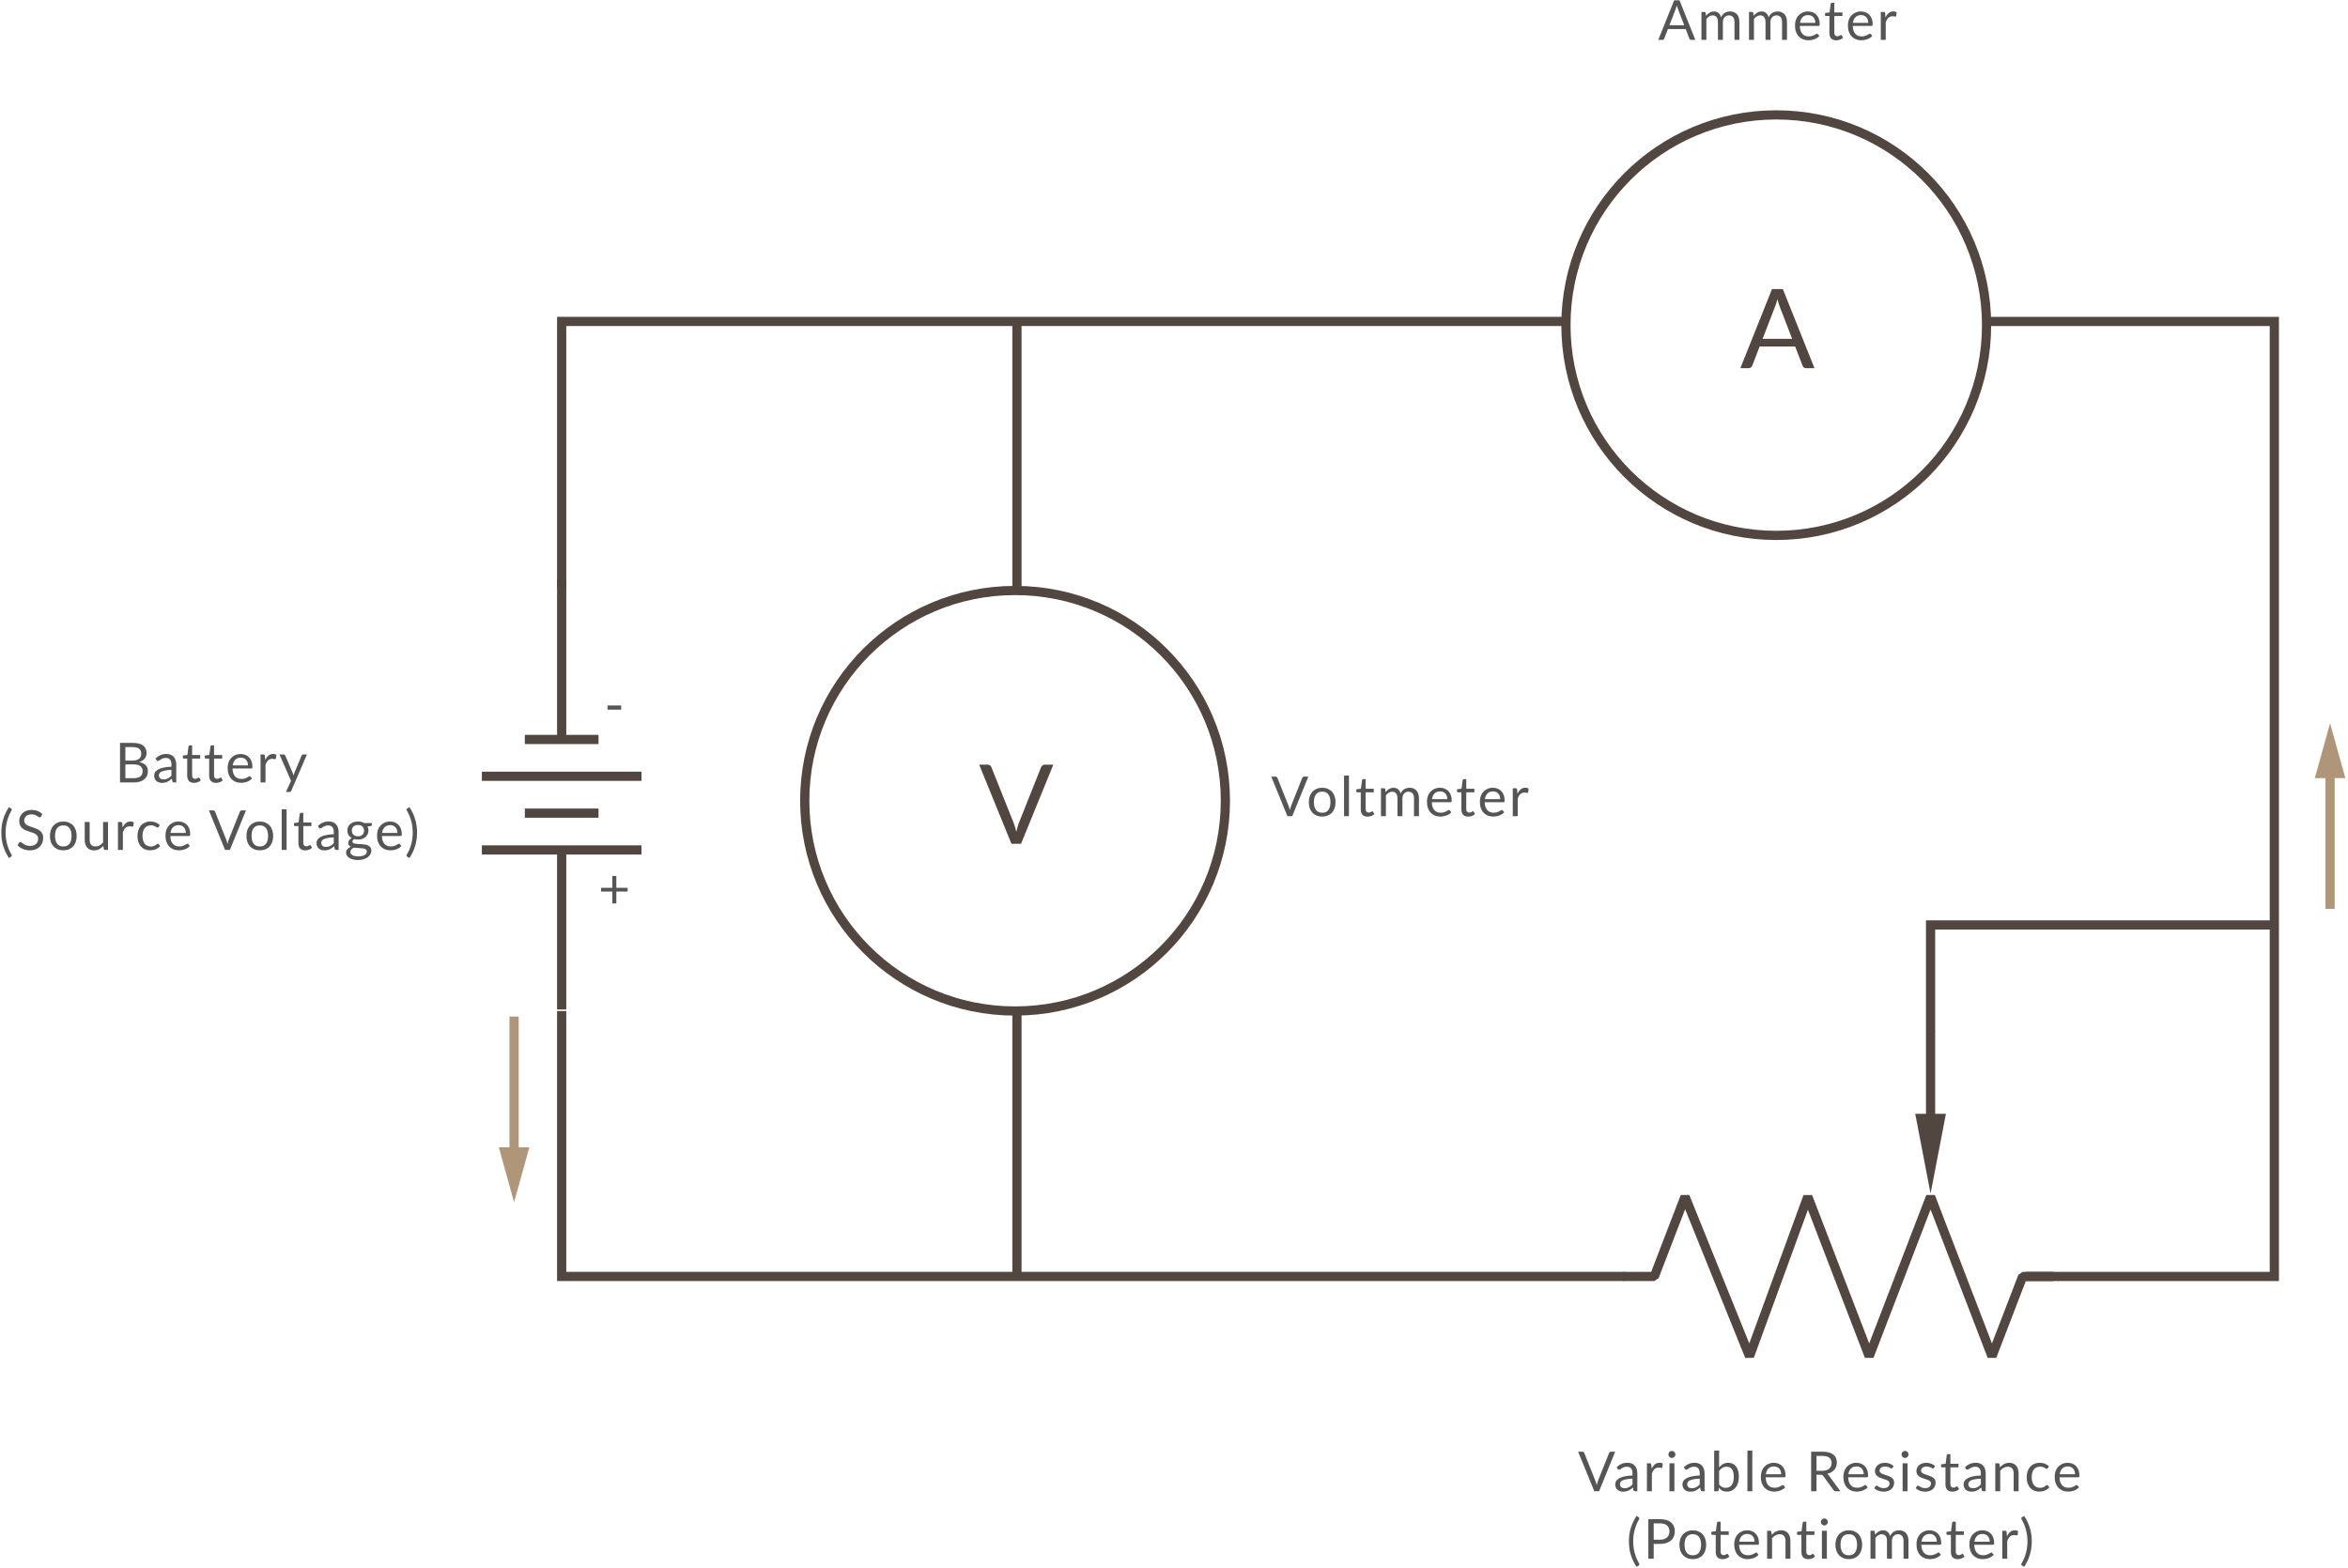
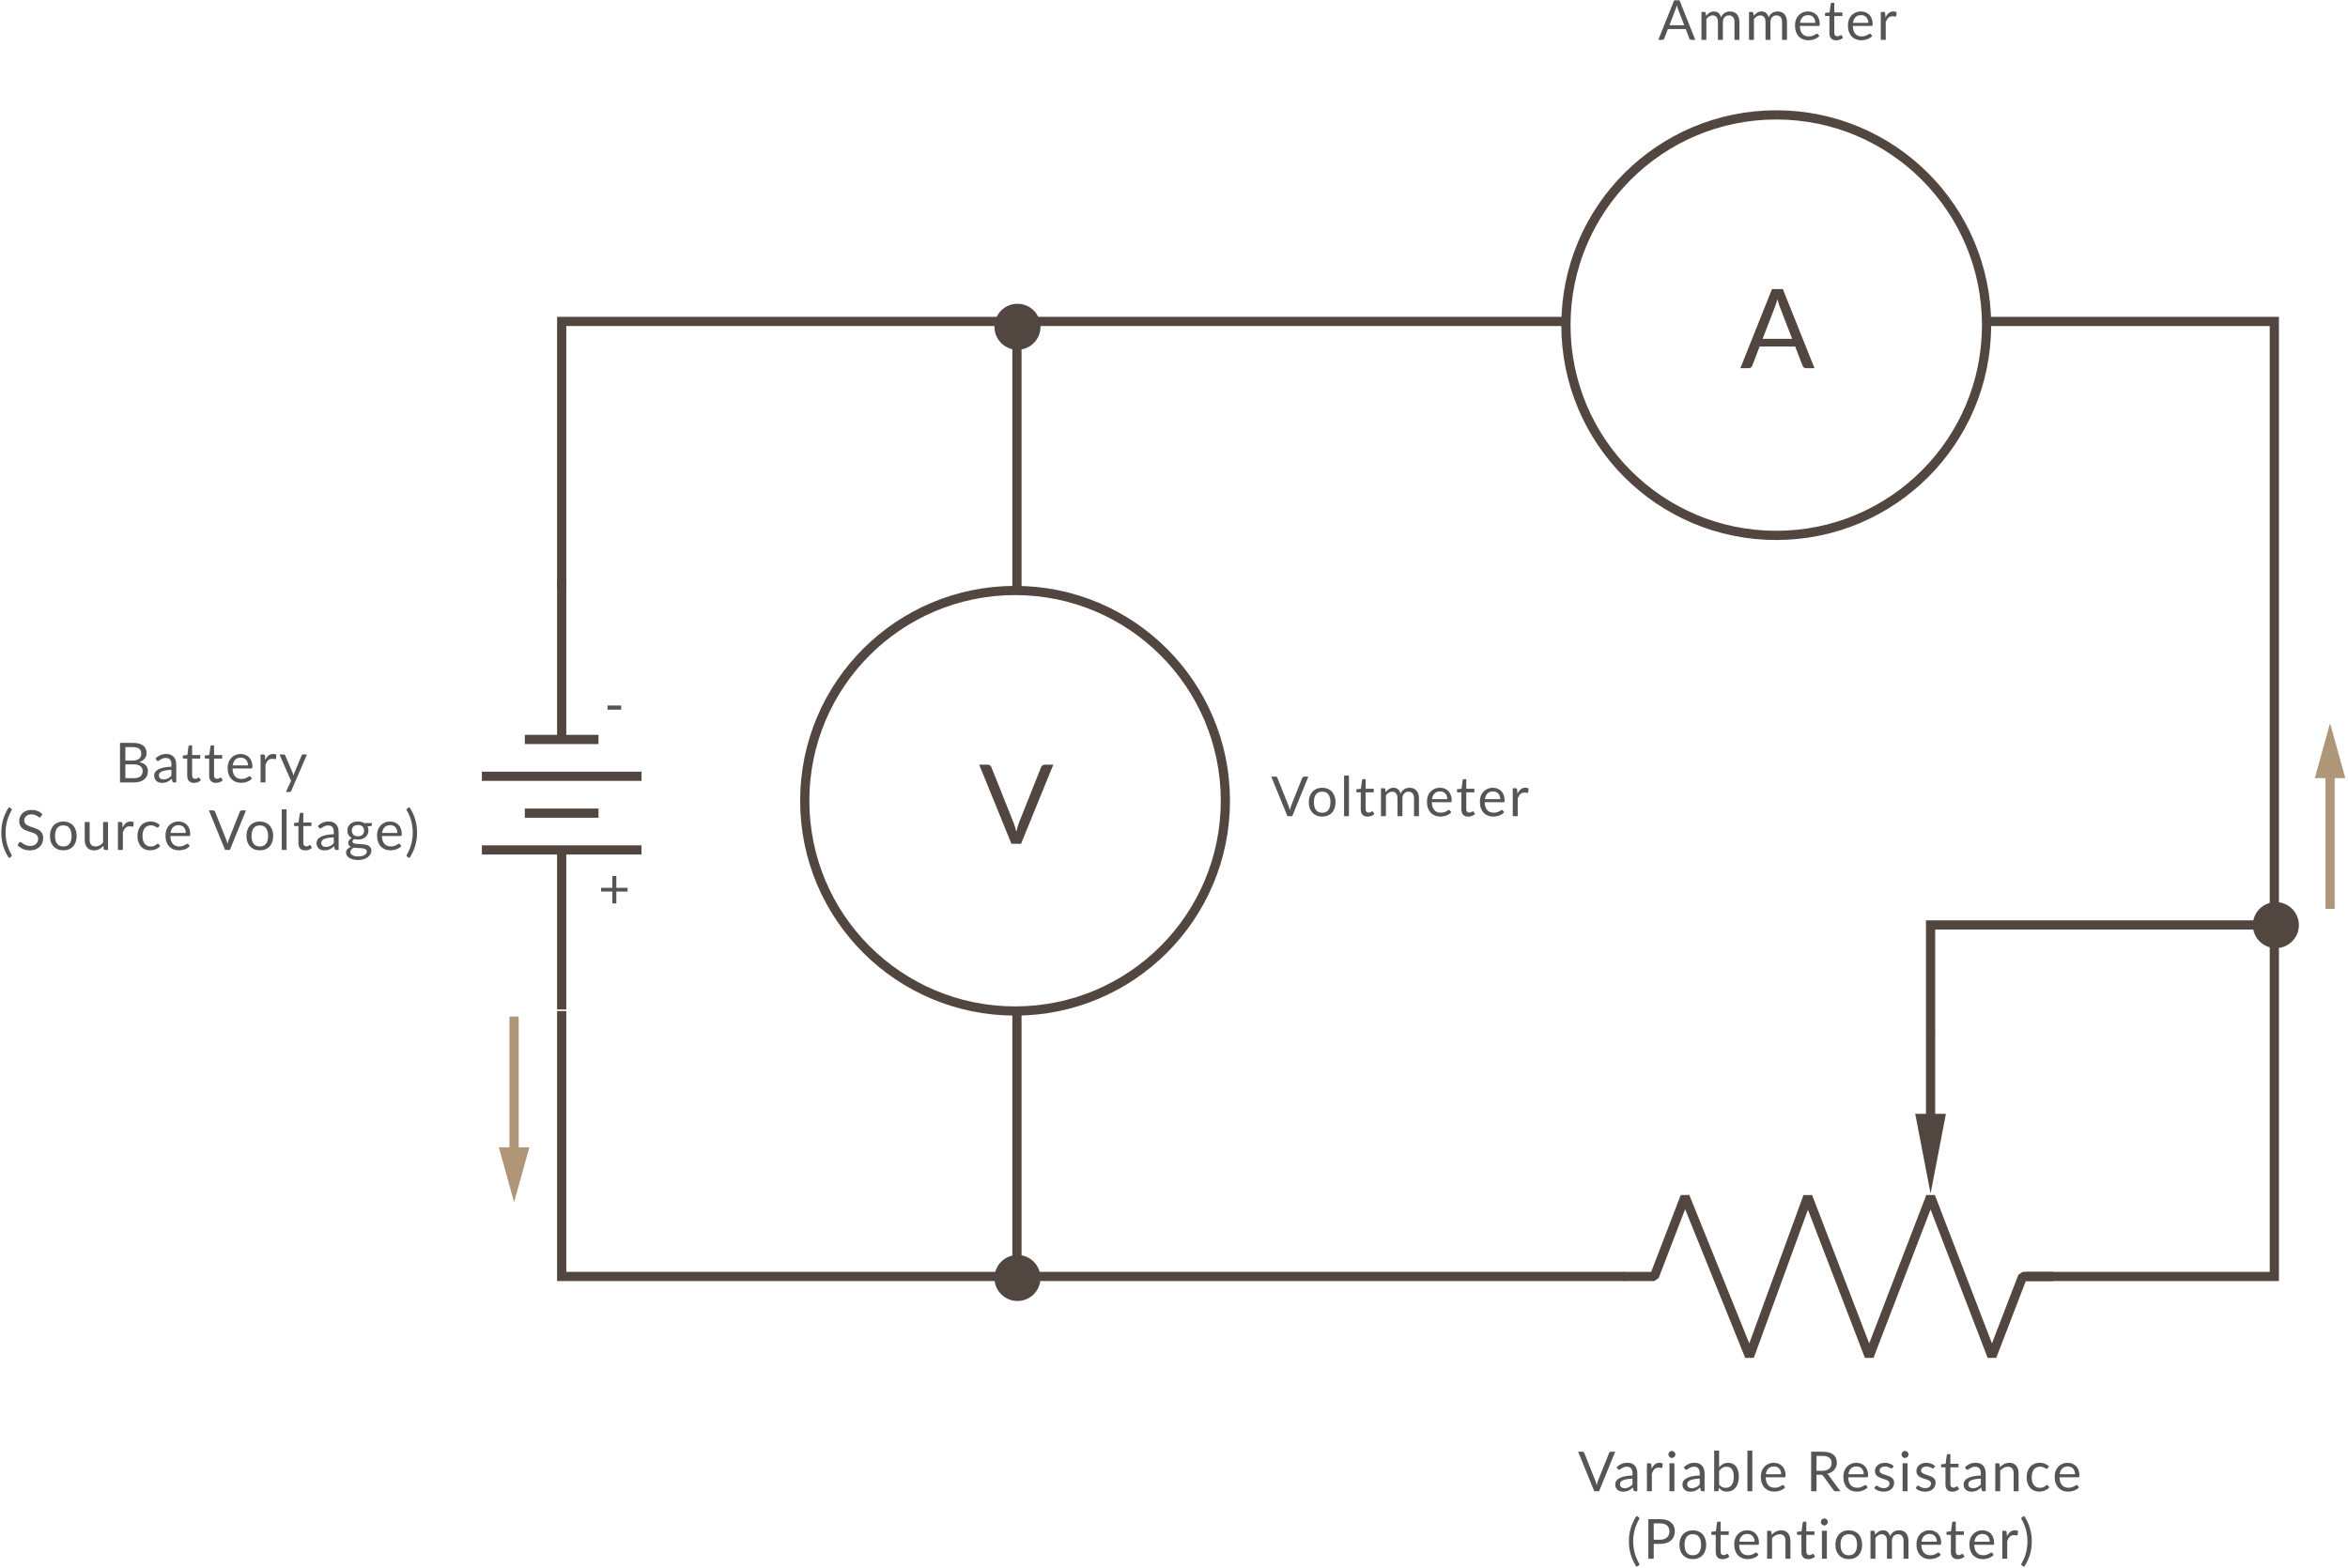
<svg xmlns="http://www.w3.org/2000/svg" width="765px" height="511px" viewBox="0 0 765 511" version="1.1">
  <defs />
  <g id="Page-1" stroke="none" stroke-width="1" fill="none" fill-rule="evenodd">
    <g id="Letter" transform="translate(-677, -583)">
      <g id="Resistance_Calc_Circuit" transform="translate(676, 578)">
        <g id="Multicell_Battery" transform="translate(184, 264) rotate(90) translate(-184, -264) translate(114, 238)" stroke="#524740" stroke-width="3">
          <path d="M0,26 L52,26" id="Path-2" />
          <path d="M88,26 L140,26" id="Path-2-Copy" />
          <path d="M52,14 L52,38" id="Path-3" />
          <path d="M64,1.42108547e-14 L64,52" id="Path-4" />
          <path d="M76,14 L76,38" id="Path-3-Copy" />
          <path d="M88,1.42108547e-14 L88,52" id="Path-4-Copy" />
        </g>
        <path d="M649.006,109.758 L742,109.758 C742,205.78 742,272.37 742,309.527 C742,346.685 742,383.842 742,421 L661,421" id="Path-2" stroke="#524740" stroke-width="3" />
        <polyline id="Path-3" stroke="#524740" stroke-width="3" points="184 334.5 184 421 530.359 421" />
        <text id="Voltmeter" font-family="Lato-Regular, Lato" font-size="18" font-weight="normal" letter-spacing="0.695" fill="#555555">
          <tspan x="415.146" y="271">Voltmeter</tspan>
        </text>
        <text id="+" font-family="Lato-Regular, Lato" font-size="18" font-weight="normal" letter-spacing="0.695" fill="#555555">
          <tspan x="195.932" y="301">+</tspan>
        </text>
        <text id="-" font-family="Lato-Regular, Lato" font-size="18" font-weight="normal" letter-spacing="0.695" fill="#555555">
          <tspan x="197.809" y="241">-</tspan>
        </text>
        <text id="Variable-Resistance" font-family="Lato-Regular, Lato" font-size="18" font-weight="normal" letter-spacing="0.695" fill="#555555">
          <tspan x="515.122" y="491">Variable Resistance</tspan>
          <tspan x="530.908" y="513">(Potentiometer)</tspan>
        </text>
        <text id="Ammeter" font-family="Lato-Regular, Lato" font-size="18" font-weight="normal" letter-spacing="0.695" fill="#555555">
          <tspan x="541.235" y="18">Ammeter</tspan>
        </text>
        <text id="Battery-(Source-Volt" font-family="Lato-Regular, Lato" font-size="18" font-weight="normal" letter-spacing="0.695" fill="#555555">
          <tspan x="38.462" y="260">Battery</tspan>
          <tspan x="0.62" y="282">(Source Voltage)</tspan>
        </text>
        <path d="M760.159,301.203 L760.159,246.301" id="Line-11-Copy-3" stroke="#B09679" stroke-width="3" />
        <path id="Line-11-Copy-3-decoration-1" d="M760.159,246.301 L757.159,257.101 L763.159,257.101 L760.159,246.301 Z" stroke="#B09679" stroke-width="3" />
        <path d="M168.495,336.301 L168.495,391.203" id="Line-11-Copy-4" stroke="#B09679" stroke-width="3" />
        <path id="Line-11-Copy-4-decoration-1" d="M168.495,391.203 L171.495,380.403 L165.495,380.403 L168.495,391.203 Z" stroke="#B09679" stroke-width="3" />
        <g id="Voltmeter" transform="translate(263, 197)">
          <circle id="Oval" stroke="#524740" stroke-width="3" cx="68.717" cy="68.968" r="68.523" />
          <g id="V" transform="translate(56, 47)" font-size="36" font-family="Lato-Regular, Lato" fill="#524740" font-weight="normal">
            <text>
              <tspan x="0.914" y="36">V</tspan>
            </text>
          </g>
        </g>
        <g id="Ammeter" transform="translate(511, 42)">
          <circle id="Oval" stroke="#524740" stroke-width="3" cx="68.717" cy="68.968" r="68.523" />
          <g id="A" transform="translate(56, 47)" font-size="36" font-family="Lato-Regular, Lato" fill="#524740" font-weight="normal">
            <text>
              <tspan x="0.914" y="36">A</tspan>
            </text>
          </g>
        </g>
        <g id="Potentiometer" transform="translate(530, 341)">
          <polyline id="Resistor-Copy" stroke="#524740" stroke-width="3" stroke-linejoin="bevel" points="0 80 10 80 20 54 41 106 60 54 80 106 100 54 120 106 130 80 140 80" />
          <g id="Line" transform="translate(95, 0)">
            <polygon id="Triangle" fill="#524740" fill-rule="nonzero" transform="translate(5, 40) scale(-1, 1) rotate(-180) translate(-5, -40) " points="5 27 10 53 0 53" />
            <path d="M5,0 L5,40" id="Path-3" stroke="#524740" stroke-width="3" />
          </g>
        </g>
        <polyline id="Path-4" stroke="#524740" stroke-width="3" points="742.977 306.445 630 306.445 630 341.145" />
        <path d="M332.331,110.214 L332.331,196.214" id="Path-5" stroke="#524740" stroke-width="3" />
        <path d="M332.331,335.214 L332.331,421.214" id="Path-5-Copy" stroke="#524740" stroke-width="3" />
        <polyline id="Path-6" stroke="#524740" stroke-width="3" points="184 196.709 184 109.758 510 109.758" />
+         <circle id="Oval-2" fill="#524740" cx="332.5" cy="111.5" r="7.5" />
+         <circle id="Oval-2-Copy" fill="#524740" cx="332.5" cy="421.5" r="7.5" />
+         <circle id="Oval-2-Copy-2" fill="#524740" cx="742.5" cy="306.5" r="7.5" />
      </g>
    </g>
  </g>
</svg>
